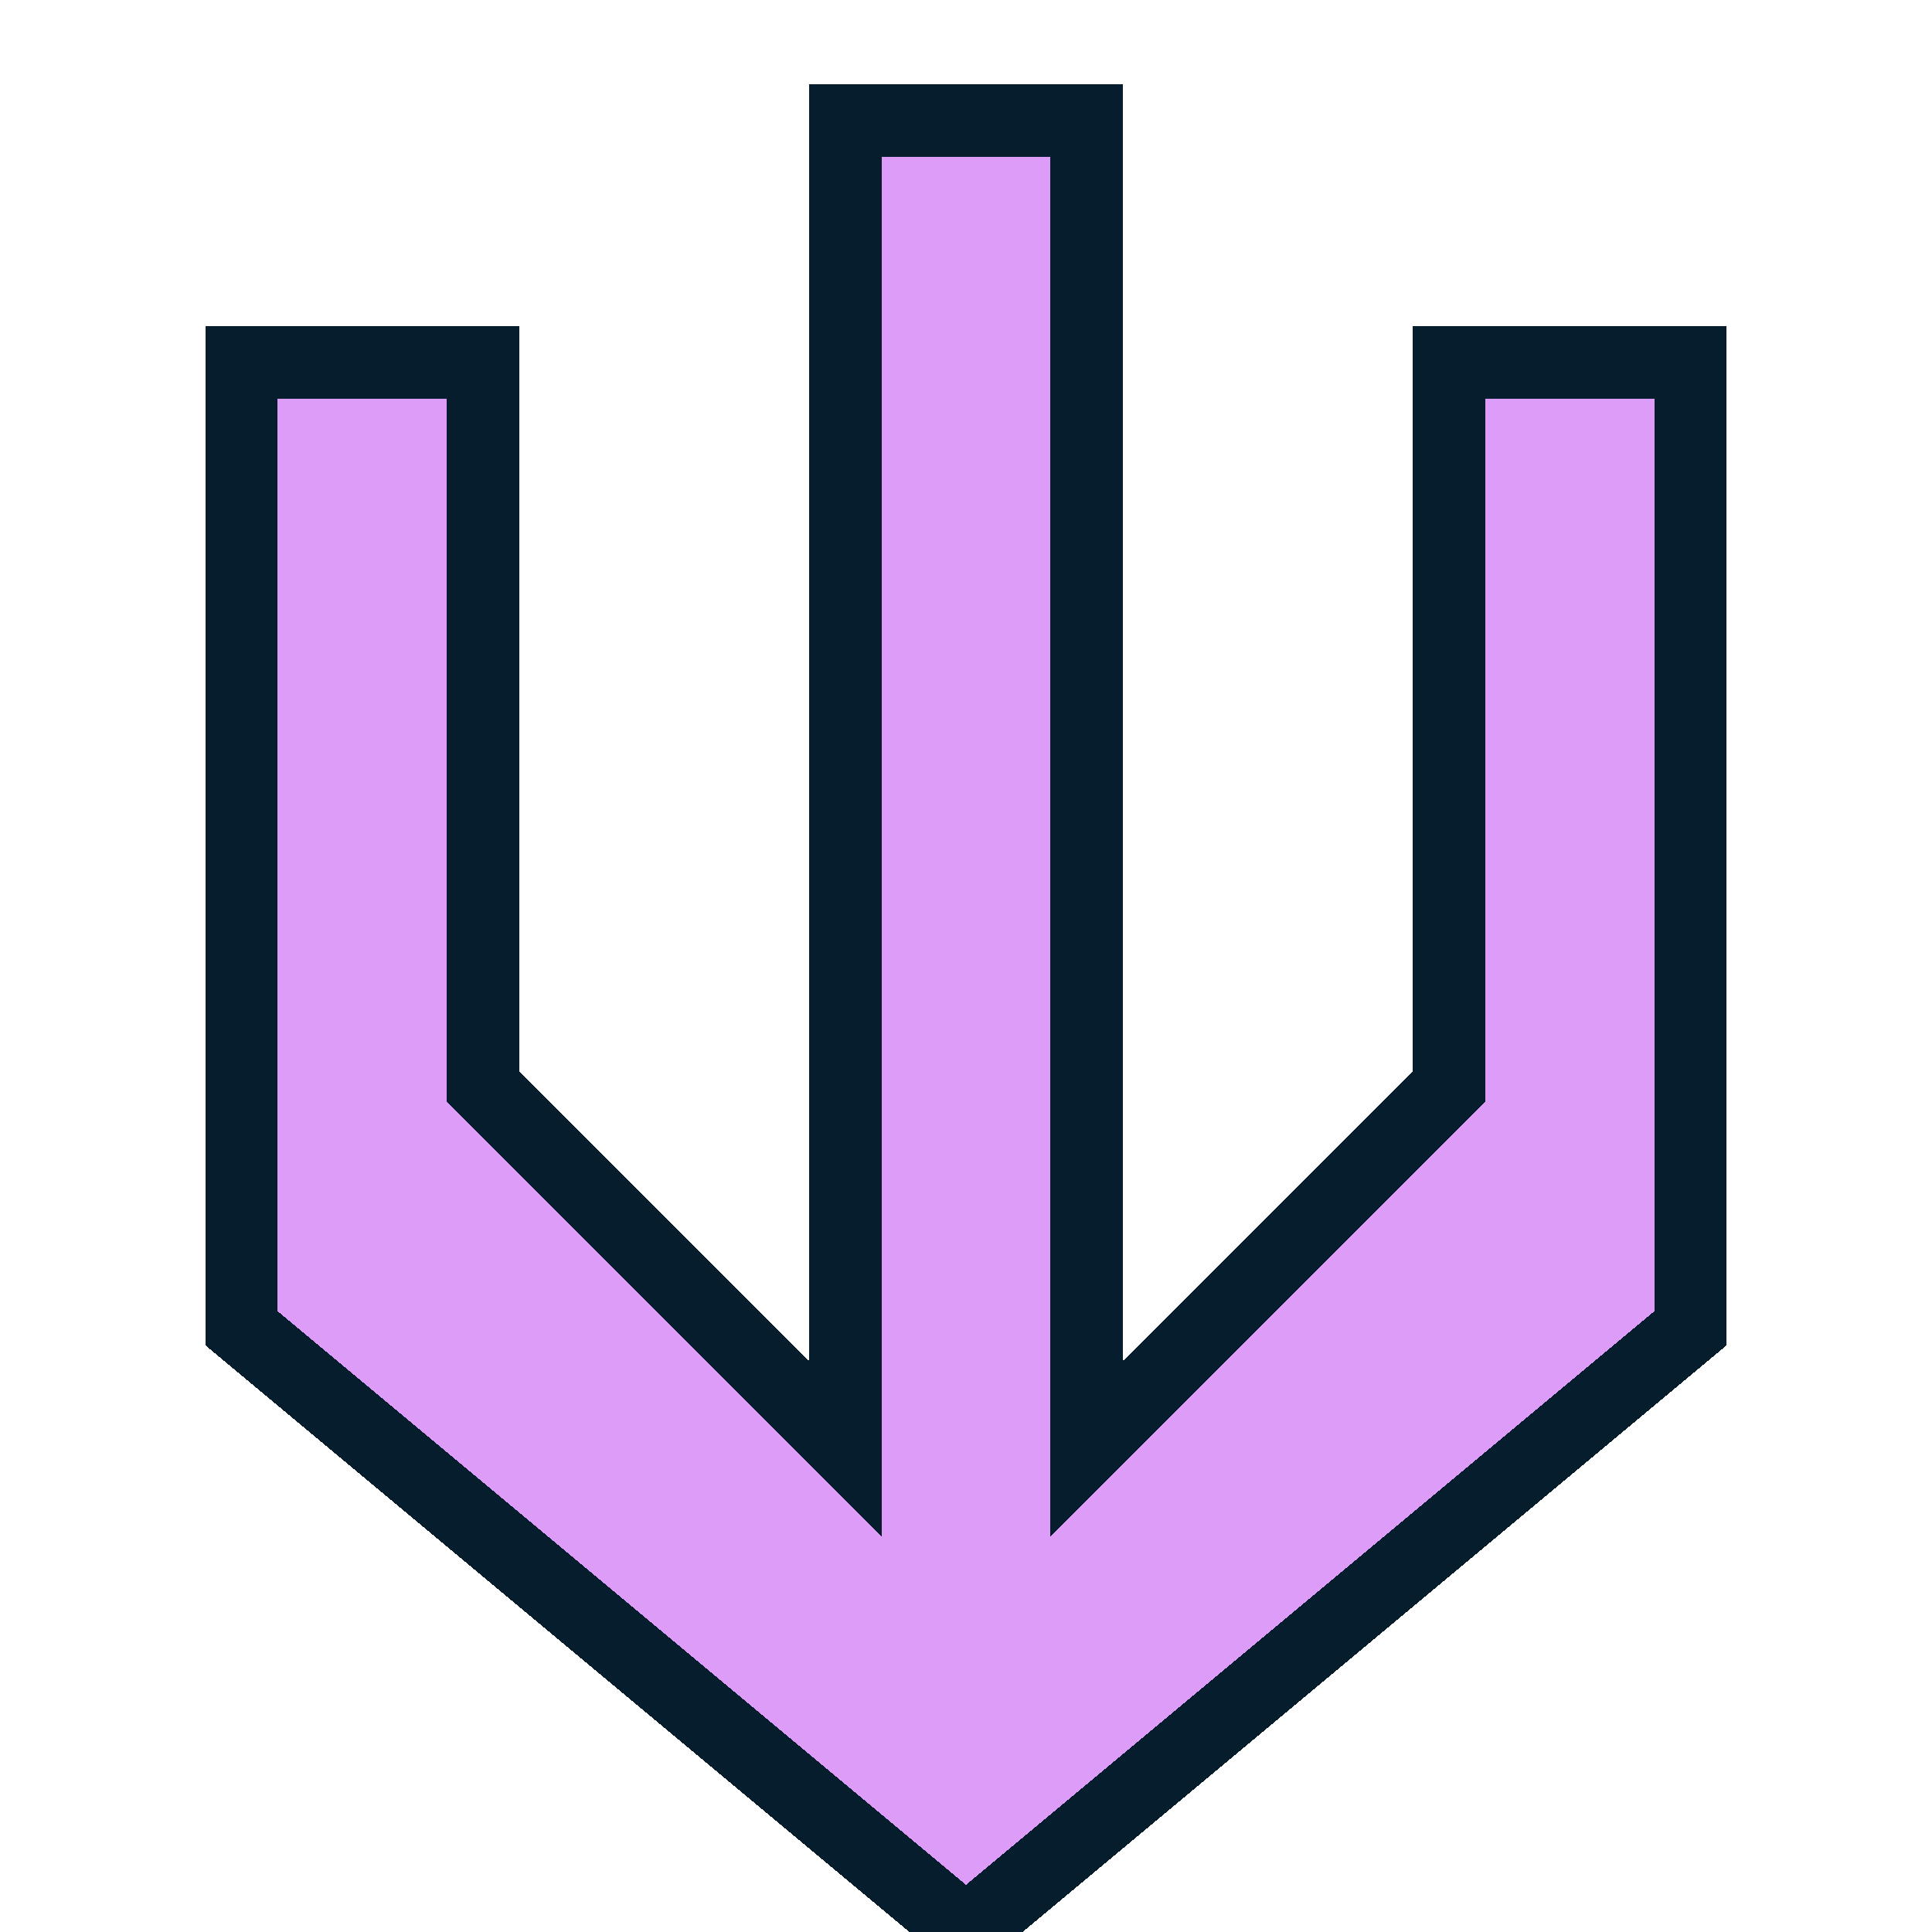
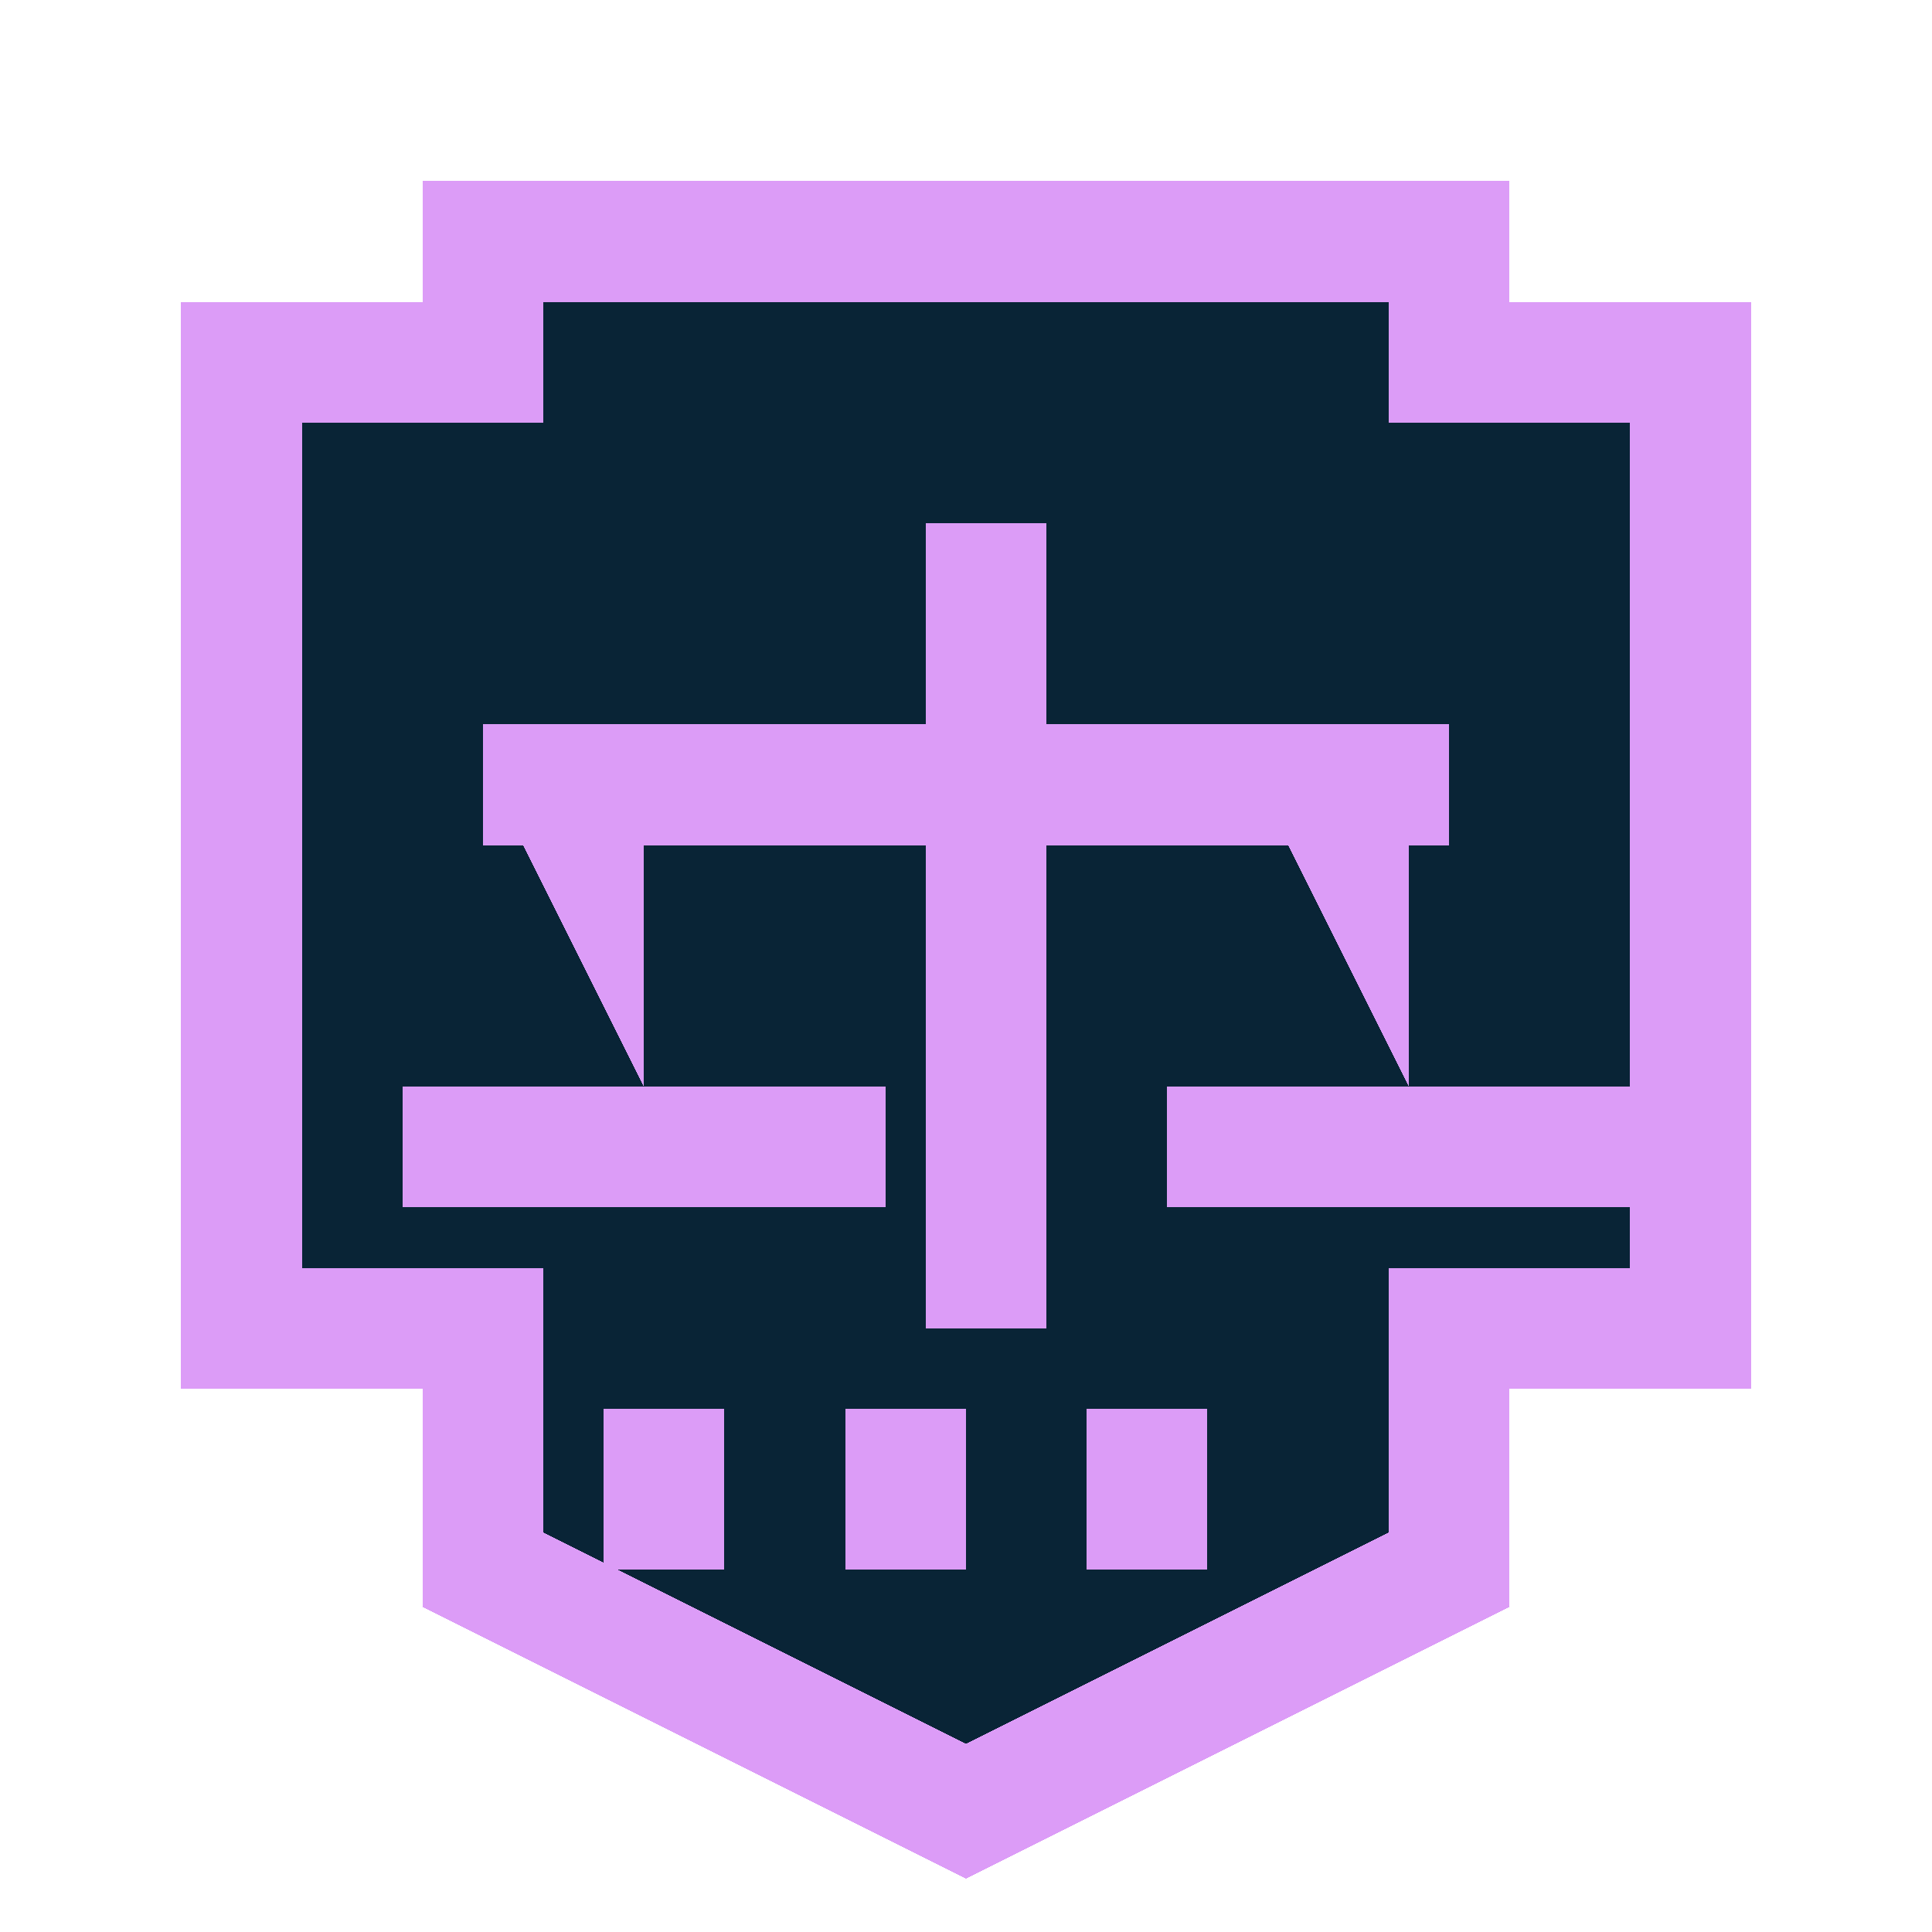
- <svg xmlns="http://www.w3.org/2000/svg" viewBox="0 0 16 16" shape-rendering="crispEdges">
-   <path d="M7 1h2v11l3-3V3h2v8l-6 5-6-5V3h2v6l3 3z" fill="#dc9cf7" stroke="#061d2e" stroke-width=".6" />
+ <svg xmlns="http://www.w3.org/2000/svg" viewBox="0 0 48 48" shape-rendering="crispEdges">
+   <path d="M12 6h24v3h6v24h-6v6l-12 6-12-6v-6H6V9h6z" fill="#092436" stroke="#dc9cf7" stroke-width="3" />
+   <path d="M23 13h3v20h-3zM12 18h24v3H12zM13 21h3v6h-6v3h12v-3h-6zM32 21h3v6h-6v3h12v-3h-6z" fill="#dc9cf7" />
+   <path d="M15 35h3v4h-3z" fill="#dc9cf7" />
+   <path d="M21 35h3v4h-3z" fill="#dc9cf7" />
+   <path d="M27 35h3v4h-3z" fill="#dc9cf7" />
</svg>
